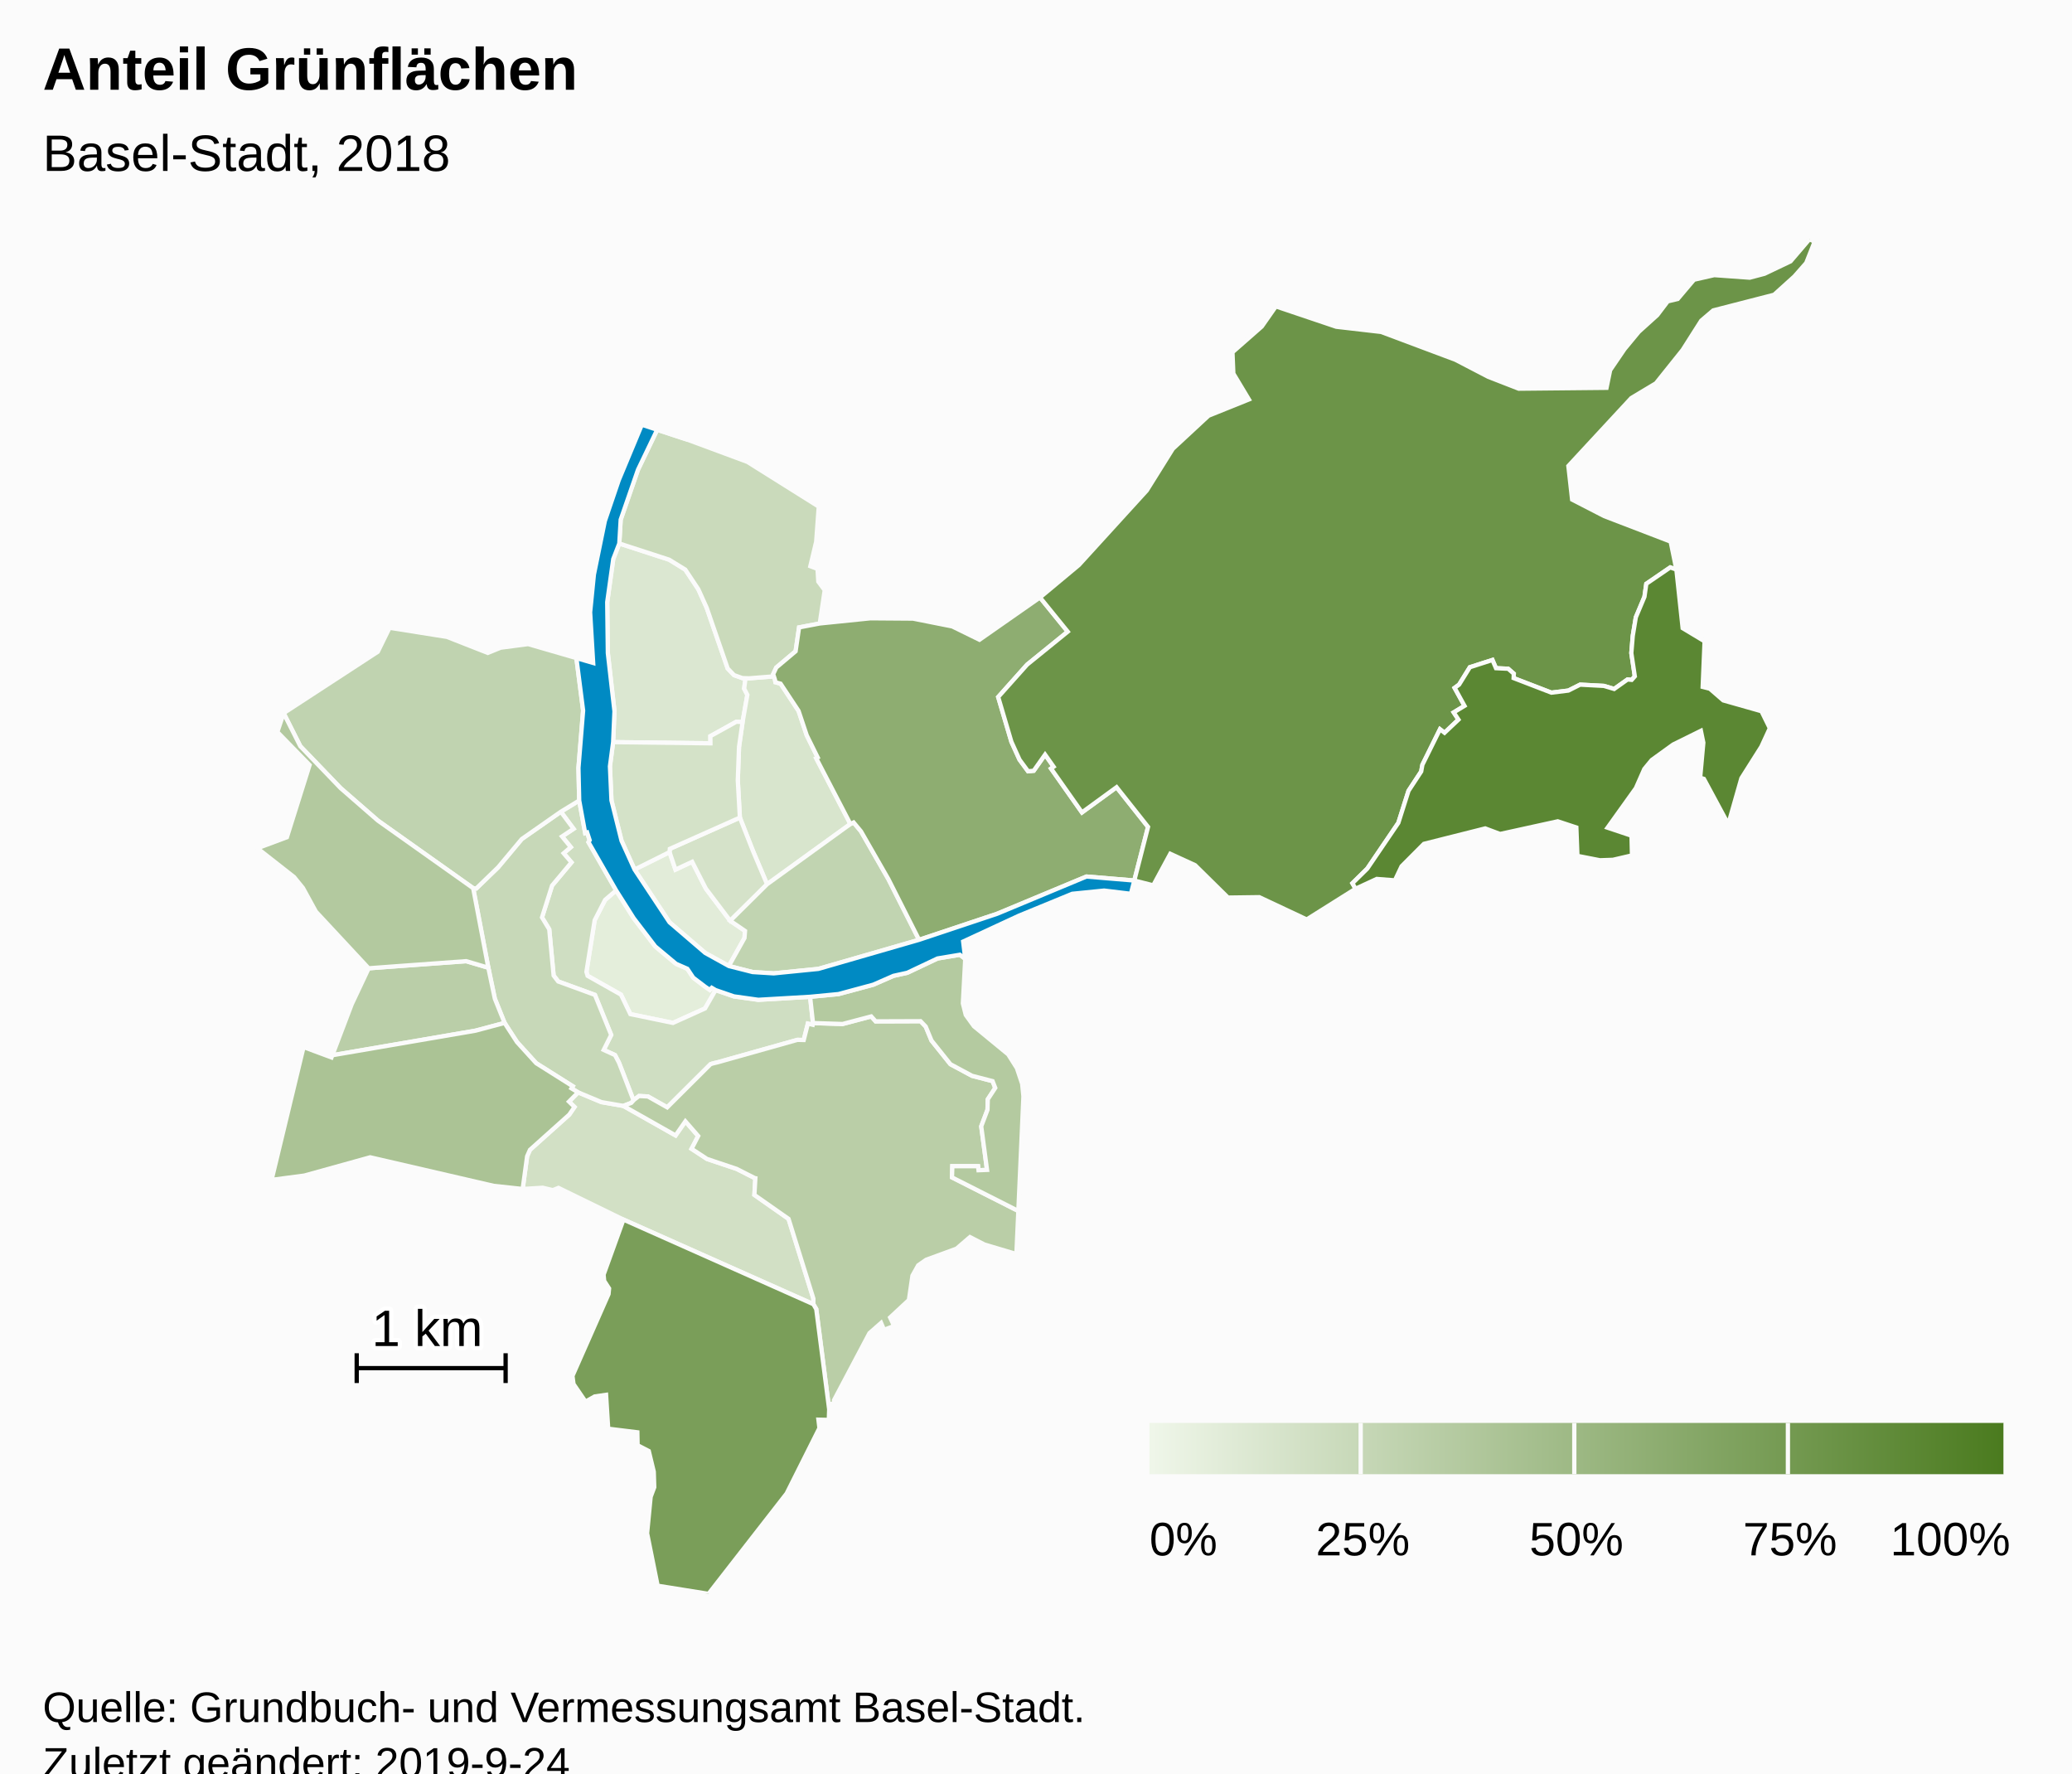
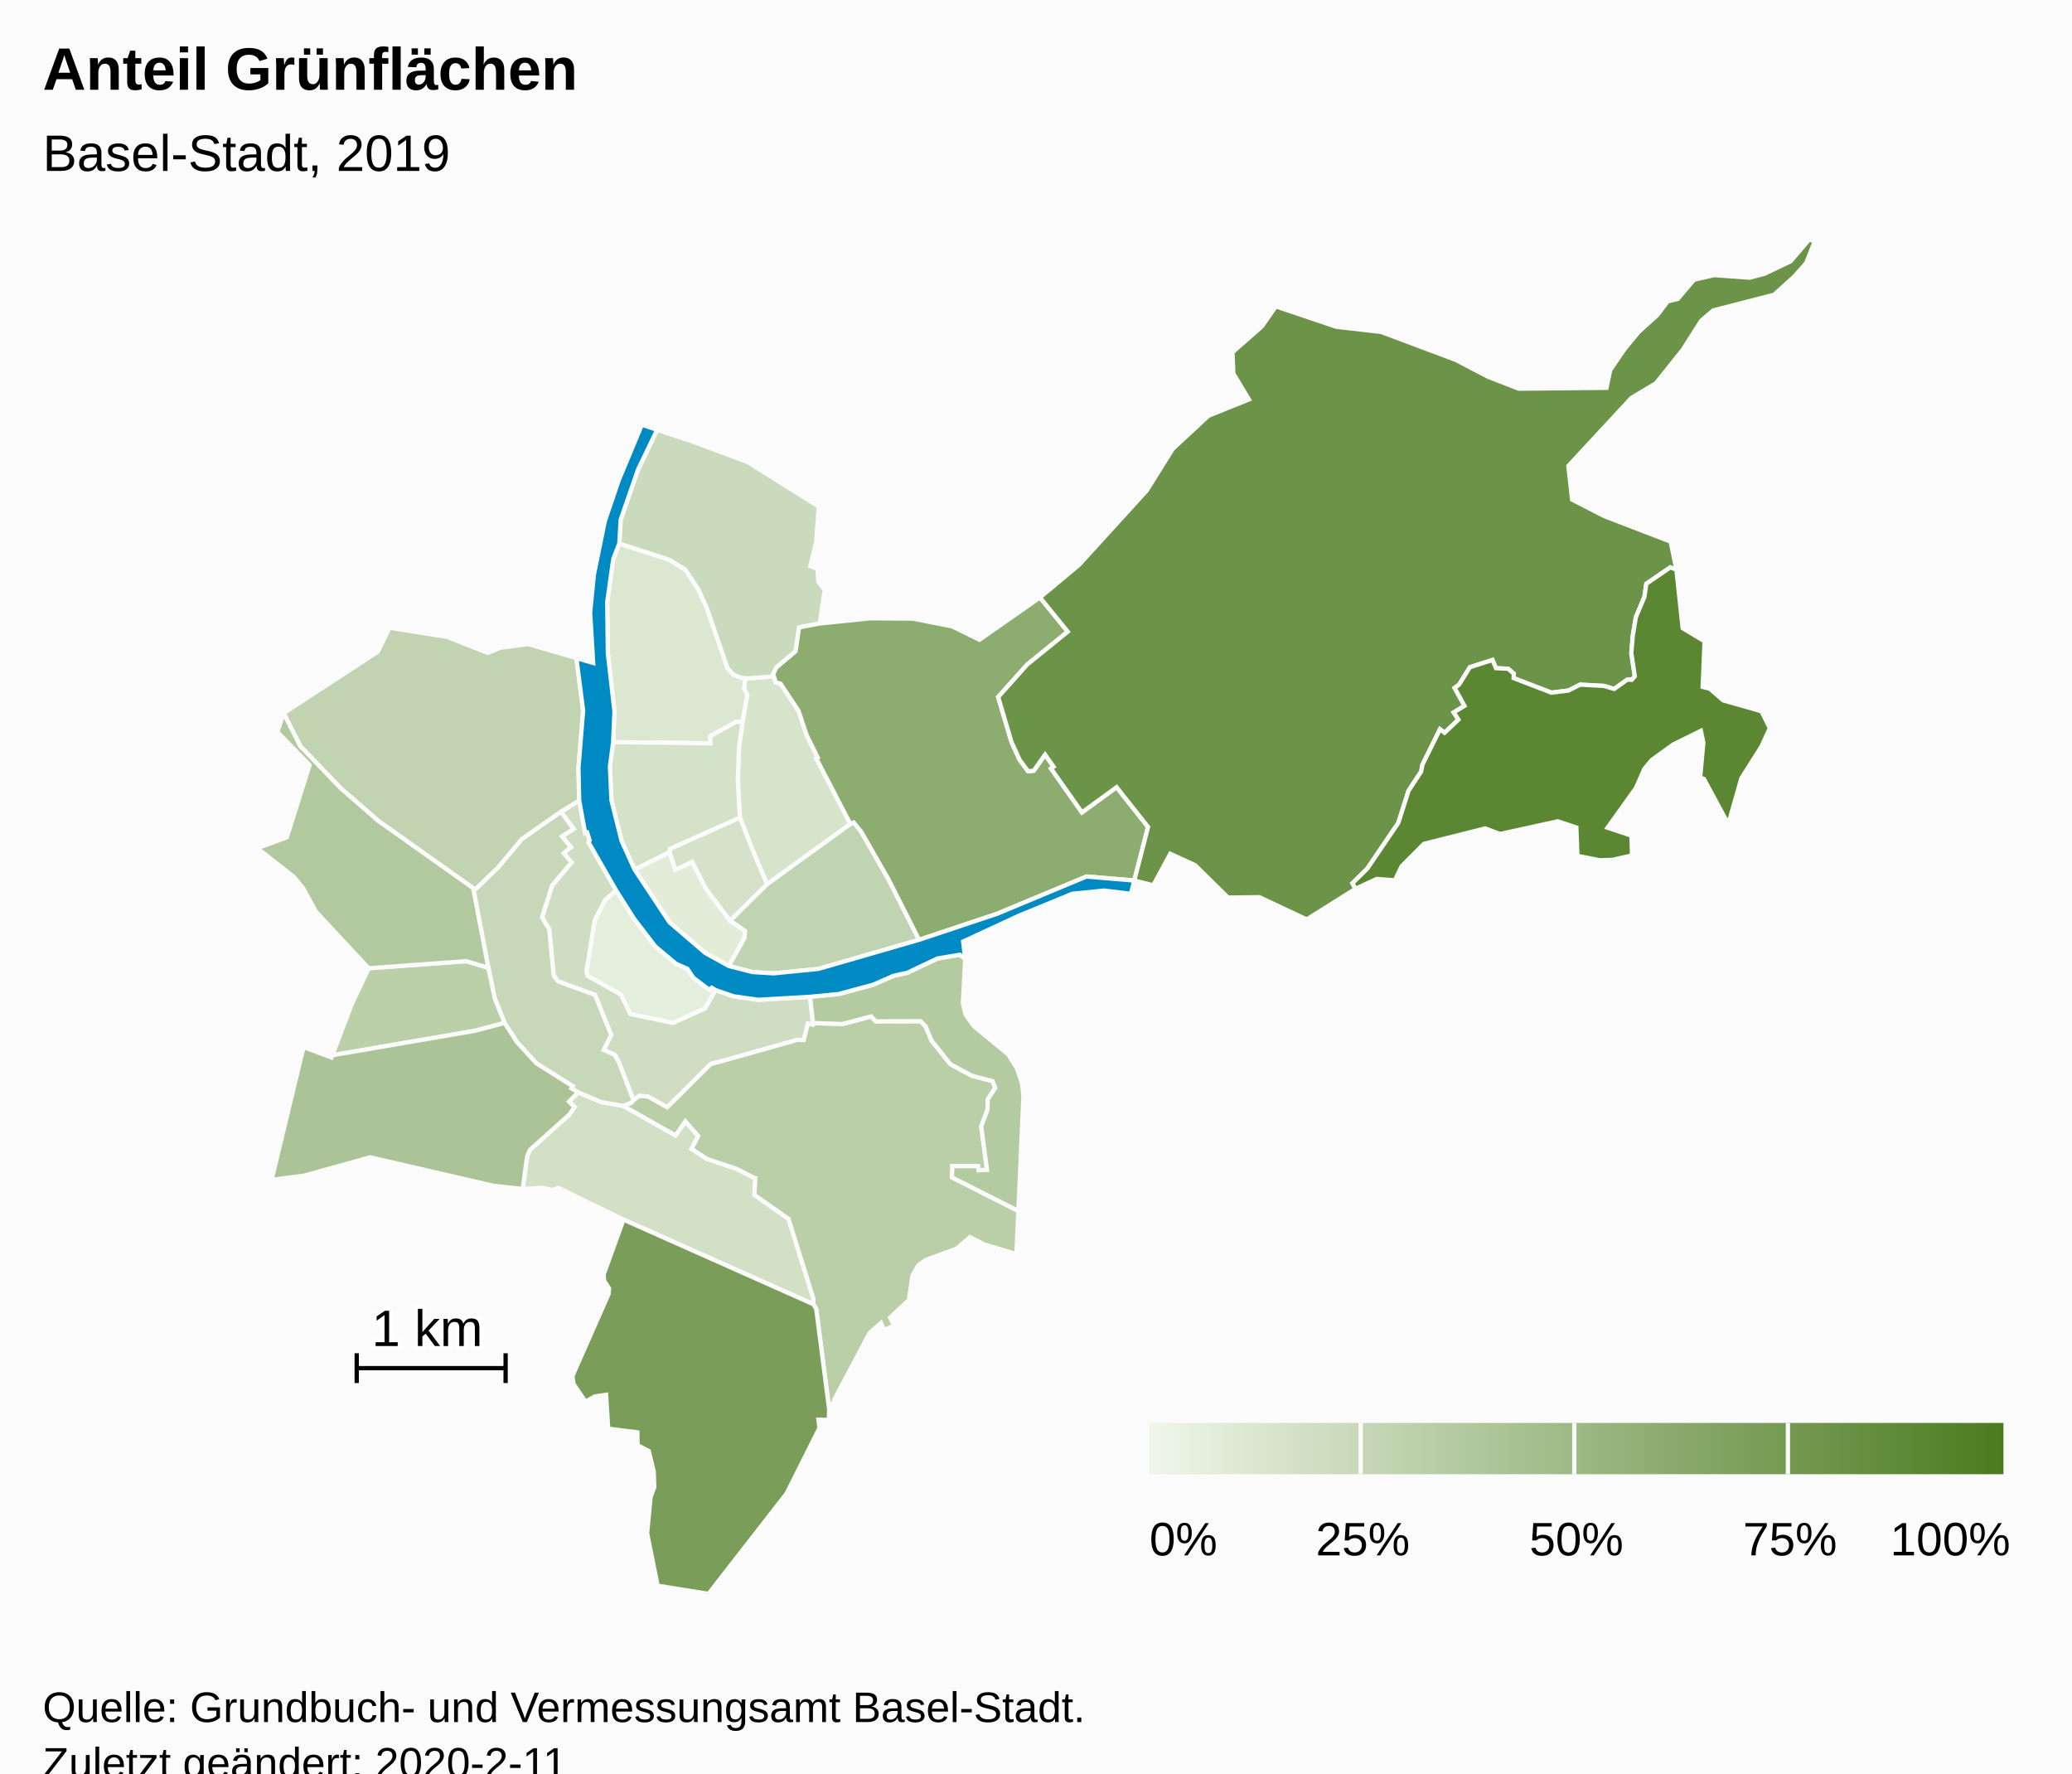
<svg xmlns="http://www.w3.org/2000/svg" version="1.1" class="highcharts-root" style="font-family:Arial;font-size:12px;" viewBox="0 0 485 415">
  <defs>
-     <linearGradient x1="0" y1="0" x2="1" y2="0" id="highcharts-6bxkshk-8">
+     <linearGradient x1="0" y1="0" x2="1" y2="0" id="highcharts-p9a11i4-8">
      <stop offset="0" stop-color="#eff6e9" stop-opacity="1" />
      <stop offset="1" stop-color="#4b7b1f" stop-opacity="1" />
    </linearGradient>
-     <clipPath id="highcharts-6bxkshk-9">
+     <clipPath id="highcharts-p9a11i4-9">
      <rect x="0" y="0" width="465" height="317" fill="none" />
    </clipPath>
-     <clipPath id="highcharts-6bxkshk-10">
+     <clipPath id="highcharts-p9a11i4-10">
      <rect x="0" y="0" width="465" height="317" fill="none" />
    </clipPath>
  </defs>
  <rect fill="#fbfbfb" class="highcharts-background" x="0" y="0" width="485" height="428" rx="0" ry="0" />
  <rect fill="none" class="highcharts-plot-background" x="10" y="56" width="465" height="317" />
  <g class="highcharts-pane-group" data-z-index="0" />
  <rect fill="none" class="highcharts-plot-border" data-z-index="1" x="10" y="56" width="465" height="317" />
  <g class="highcharts-series-group" data-z-index="3">
-     <g data-z-index="0.1" class="highcharts-series highcharts-series-0 highcharts-map-series highcharts-color-0 " transform="translate(10,56) scale(1 1)" stroke-width="1" clip-path="url(#highcharts-6bxkshk-10)">
+     <g data-z-index="0.1" class="highcharts-series highcharts-series-0 highcharts-map-series highcharts-color-0 " transform="translate(10,56) scale(1 1)" stroke-width="1" clip-path="url(#highcharts-p9a11i4-10)">
      <g transform="translate(0,0) scale(1 1)">
-         <path fill="rgb(228,238,219)" d="M 157.499 175.701 L 156.598 175.17 156.144 175.659 155.075 174.929 152.283 172.811 150.886 170.715 148.257 169.562 143.381 165.489 138.344 158.895 134.228 152.381 131.642 154.589 129.197 159.353 127.264 171.442 127.542 172.365 135.351 176.77 137.547 181.329 147.524 183.39 155.028 180.005 157.499 175.701 Z" stroke="#fbfbfb" stroke-width="inherit" class="highcharts-point highcharts-color-0" />
+         <path fill="rgb(228,238,220)" d="M 157.499 175.701 L 156.598 175.17 156.144 175.659 155.075 174.929 152.283 172.811 150.886 170.715 148.257 169.562 143.381 165.489 138.344 158.895 134.228 152.381 131.642 154.589 129.197 159.353 127.264 171.442 127.542 172.365 135.351 176.77 137.547 181.329 147.524 183.39 155.028 180.005 157.499 175.701 Z" stroke="#fbfbfb" stroke-width="inherit" class="highcharts-point highcharts-color-0" />
        <path fill="rgb(226,236,217)" d="M 160.6 170.072 L 164.262 163.525 164.392 161.864 160.917 159.483 155.23 151.967 152.017 145.68 148.113 147.511 146.718 143.41 138.535 147.497 146.709 159.836 155.075 167.016 160.6 170.072 Z" stroke="#fbfbfb" stroke-width="inherit" class="highcharts-point highcharts-color-0" />
-         <path fill="rgb(219,231,209)" d="M 163.816 112.989 L 162.375 112.898 156.279 116.28 156.295 117.958 133.516 117.677 133.83 110.446 132.279 96.852 132.132 84.911 133.545 74.828 134.962 71.188 146.634 74.983 150.407 77.299 153.46 81.9 155.408 86.21 160.332 100.443 161.819 101.992 163.754 102.689 164.506 102.713 164.506 102.713 164.189 105.163 164.938 106.62 163.816 112.989 Z" stroke="#fbfbfb" stroke-width="inherit" class="highcharts-point highcharts-color-0" />
-         <path fill="rgb(216,229,205)" d="M 171.403 103.076 L 171.51 103.671 172.712 103.994 176.923 110.368 178.833 116.074 181.398 121.262 181.055 121.448 189.055 136.836 169.551 150.938 167.398 145.867 166.205 143.035 163.183 135.336 162.696 126.585 162.987 118.776 163.816 112.989 164.938 106.62 164.189 105.163 164.506 102.713 164.506 102.713 165.377 102.741 171.149 102.283 171.403 103.076 Z" stroke="#fbfbfb" stroke-width="inherit" class="highcharts-point highcharts-color-0" />
+         <path fill="rgb(219,231,208)" d="M 163.816 112.989 L 162.375 112.898 156.279 116.28 156.295 117.958 133.516 117.677 133.83 110.446 132.279 96.852 132.132 84.911 133.545 74.828 134.962 71.188 146.634 74.983 150.407 77.299 153.46 81.9 155.408 86.21 160.332 100.443 161.819 101.992 163.754 102.689 164.506 102.713 164.506 102.713 164.189 105.163 164.938 106.62 163.816 112.989 Z" stroke="#fbfbfb" stroke-width="inherit" class="highcharts-point highcharts-color-0" />
+         <path fill="rgb(215,228,204)" d="M 171.403 103.076 L 171.51 103.671 172.712 103.994 176.923 110.368 178.833 116.074 181.398 121.262 181.055 121.448 189.055 136.836 169.551 150.938 167.398 145.867 166.205 143.035 163.183 135.336 162.696 126.585 162.987 118.776 163.816 112.989 164.938 106.62 164.189 105.163 164.506 102.713 164.506 102.713 165.377 102.741 171.149 102.283 171.403 103.076 Z" stroke="#fbfbfb" stroke-width="inherit" class="highcharts-point highcharts-color-0" />
        <path fill="rgb(213,226,201)" d="M 160.917 159.483 L 155.23 151.967 152.017 145.68 148.113 147.511 146.718 143.41 146.788 142.65 163.183 135.336 166.205 143.035 167.398 145.867 169.551 150.938 160.917 159.483 Z" stroke="#fbfbfb" stroke-width="inherit" class="highcharts-point highcharts-color-0" />
        <path fill="rgb(212,226,200)" d="M 163.816 112.989 L 162.987 118.776 162.696 126.585 163.183 135.336 146.788 142.65 146.718 143.41 138.535 147.497 135.486 140.77 133.125 131.307 132.767 123.342 133.516 117.677 156.295 117.958 156.279 116.28 162.375 112.898 163.816 112.989 Z" stroke="#fbfbfb" stroke-width="inherit" class="highcharts-point highcharts-color-0" />
        <path fill="rgb(210,224,197)" d="M 135.884 202.803 L 135.941 202.824 148.134 209.717 150.43 206.419 153.428 209.851 151.877 212.851 155.494 215.224 162.439 217.55 166.562 219.646 166.593 219.679 166.602 219.691 166.658 219.707 166.811 219.732 166.585 223.64 174.58 229.246 180.392 247.911 180.38 249.21 135.937 229.419 120.729 221.994 119.396 222.524 117.04 221.961 112.341 222.253 113.384 214.605 114.049 213.091 123.252 204.845 124.473 203.06 123.182 201.802 125.33 199.645 130.782 201.92 135.884 202.803 Z" stroke="#fbfbfb" stroke-width="inherit" class="highcharts-point highcharts-color-0" />
        <path fill="rgb(207,222,194)" d="M 121.275 133.966 L 124.253 137.962 121.554 139.754 123.608 142.254 121.933 143.684 123.765 145.818 119.229 151.236 116.868 158.693 118.562 161.485 119.59 172.302 120.66 173.689 129.26 176.832 133.063 186.201 131.31 189.702 133.959 190.917 134.859 192.639 135.028 193.06 135.577 194.464 138.293 201.518 138.293 201.518 138.423 201.375 139.575 200.494 141.666 200.6 146.177 203.146 156.302 193.06 156.709 192.915 157.154 192.798 157.987 192.601 176.619 187.361 176.735 187.35 178.135 187.386 179.102 183.551 180.23 183.815 180.3 183.42 179.62 177.274 167.502 177.978 161.785 177.176 157.499 175.701 155.028 180.005 147.524 183.39 137.547 181.329 135.351 176.77 127.542 172.365 127.264 171.442 129.197 159.353 131.642 154.589 134.228 152.381 127.748 141.084 128.022 140.633 127.432 138.812 126.973 138.959 125.579 131.345 121.275 133.966 Z" stroke="#fbfbfb" stroke-width="inherit" class="highcharts-point highcharts-color-0" />
-         <path fill="rgb(202,218,187)" d="M 163.754 102.689 L 161.819 101.992 160.332 100.443 155.408 86.21 153.46 81.9 150.407 77.299 146.634 74.983 134.962 71.188 135.284 65.618 139.335 53.928 143.827 44.575 151.067 46.95 164.966 52.101 181.647 62.565 181.045 70.783 179.679 76.506 181.358 77.133 181.544 80.105 183.043 82.121 181.878 89.91 177.043 90.831 176.23 96.415 171.705 100.224 170.984 101.767 171.149 102.283 165.377 102.741 164.506 102.713 163.754 102.689 Z" stroke="#fbfbfb" stroke-width="inherit" class="highcharts-point highcharts-color-0" />
+         <path fill="rgb(202,218,188)" d="M 163.754 102.689 L 161.819 101.992 160.332 100.443 155.408 86.21 153.46 81.9 150.407 77.299 146.634 74.983 134.962 71.188 135.284 65.618 139.335 53.928 143.827 44.575 151.067 46.95 164.966 52.101 181.647 62.565 181.045 70.783 179.679 76.506 181.358 77.133 181.544 80.105 183.043 82.121 181.878 89.91 177.043 90.831 176.23 96.415 171.705 100.224 170.984 101.767 171.149 102.283 165.377 102.741 164.506 102.713 163.754 102.689 Z" stroke="#fbfbfb" stroke-width="inherit" class="highcharts-point highcharts-color-0" />
        <path fill="rgb(199,216,184)" d="M 121.275 133.966 L 124.253 137.962 121.554 139.754 123.608 142.254 121.933 143.684 123.765 145.818 119.229 151.236 116.868 158.693 118.562 161.485 119.59 172.302 120.66 173.689 129.26 176.832 133.063 186.201 131.31 189.702 133.959 190.917 134.859 192.639 135.028 193.06 135.577 194.464 138.293 201.518 138.293 201.518 137.765 202.101 135.913 202.813 135.884 202.803 130.782 201.92 125.33 199.645 123.767 198.707 124.071 198.212 115.516 192.819 111.016 187.873 108.11 183.387 105.833 177.737 104.303 170.466 100.759 151.859 101.475 151.925 106.593 146.975 112.133 140.356 121.275 133.966 Z" stroke="#fbfbfb" stroke-width="inherit" class="highcharts-point highcharts-color-0" />
        <path fill="rgb(193,212,177)" d="M 160.917 159.483 L 169.551 150.938 189.055 136.836 189.804 136.474 191.537 138.558 197.964 149.763 205.131 163.94 181.565 170.746 171.108 171.791 166.174 171.486 160.6 170.072 164.262 163.525 164.392 161.864 160.917 159.483 Z" stroke="#fbfbfb" stroke-width="inherit" class="highcharts-point highcharts-color-0" />
-         <path fill="rgb(192,211,176)" d="M 121.275 133.966 L 112.133 140.356 106.593 146.975 101.475 151.925 100.759 151.859 78.467 136.05 69.733 128.445 60.293 118.632 56.393 110.894 78.431 96.531 81.183 90.91 94.625 93.046 104.175 96.798 107.187 95.576 113.625 94.733 124.918 98.005 126.494 110.293 125.404 123.705 125.579 131.345 121.275 133.966 Z" stroke="#fbfbfb" stroke-width="inherit" class="highcharts-point highcharts-color-0" />
-         <path fill="rgb(186,206,168)" d="M 79.844 170.341 L 76.296 170.603 72.323 179.035 67.793 190.952 101.329 185.197 108.11 183.387 105.833 177.737 104.303 170.466 99.12 168.936 83.079 170.102 79.844 170.341 Z" stroke="#fbfbfb" stroke-width="inherit" class="highcharts-point highcharts-color-0" />
-         <path fill="rgb(186,206,167)" d="M 135.941 202.824 L 148.134 209.717 150.43 206.419 153.428 209.851 151.877 212.851 155.494 215.224 162.439 217.55 166.562 219.646 166.593 219.679 166.602 219.691 166.658 219.707 166.811 219.732 166.585 223.64 174.58 229.246 180.392 247.911 180.38 249.21 181.063 250.358 184.087 273.822 184.261 272.575 185.286 272.432 185.221 271.679 193.517 255.989 196.239 253.598 196.934 255.214 199.278 254.309 198.352 252.32 202.748 248.235 203.579 242.531 204.929 240.116 206.774 238.826 213.898 236.216 217.046 233.511 220.448 235.256 227.911 237.472 228.366 227.399 212.838 219.541 212.917 216.919 218.937 216.922 219.041 217.862 221.037 217.782 219.681 207.589 221.146 203.718 221.217 201.262 222.959 198.6 222.339 197.01 217.52 195.763 212.467 193.046 208.04 187.514 206.679 184.231 205.481 182.984 194.971 183.022 193.933 181.866 187.216 183.64 180.3 183.42 180.23 183.815 179.102 183.551 178.135 187.386 176.735 187.35 176.619 187.361 157.987 192.601 157.154 192.798 156.709 192.915 156.302 193.06 146.177 203.146 141.666 200.6 139.575 200.494 138.423 201.375 138.293 201.518 137.765 202.101 135.913 202.813 135.941 202.824 Z" stroke="#fbfbfb" stroke-width="inherit" class="highcharts-point highcharts-color-0" />
+         <path fill="rgb(193,211,176)" d="M 121.275 133.966 L 112.133 140.356 106.593 146.975 101.475 151.925 100.759 151.859 78.467 136.05 69.733 128.445 60.293 118.632 56.393 110.894 78.431 96.531 81.183 90.91 94.625 93.046 104.175 96.798 107.187 95.576 113.625 94.733 124.918 98.005 126.494 110.293 125.404 123.705 125.579 131.345 121.275 133.966 Z" stroke="#fbfbfb" stroke-width="inherit" class="highcharts-point highcharts-color-0" />
+         <path fill="rgb(187,207,168)" d="M 79.844 170.341 L 76.296 170.603 72.323 179.035 67.793 190.952 101.329 185.197 108.11 183.387 105.833 177.737 104.303 170.466 99.12 168.936 83.079 170.102 79.844 170.341 Z" stroke="#fbfbfb" stroke-width="inherit" class="highcharts-point highcharts-color-0" />
+         <path fill="rgb(186,206,168)" d="M 135.941 202.824 L 148.134 209.717 150.43 206.419 153.428 209.851 151.877 212.851 155.494 215.224 162.439 217.55 166.562 219.646 166.593 219.679 166.602 219.691 166.658 219.707 166.811 219.732 166.585 223.64 174.58 229.246 180.392 247.911 180.38 249.21 181.063 250.358 184.087 273.822 184.261 272.575 185.286 272.432 185.221 271.679 193.517 255.989 196.239 253.598 196.934 255.214 199.278 254.309 198.352 252.32 202.748 248.235 203.579 242.531 204.929 240.116 206.774 238.826 213.898 236.216 217.046 233.511 220.448 235.256 227.911 237.472 228.366 227.399 212.838 219.541 212.917 216.919 218.937 216.922 219.041 217.862 221.037 217.782 219.681 207.589 221.146 203.718 221.217 201.262 222.959 198.6 222.339 197.01 217.52 195.763 212.467 193.046 208.04 187.514 206.679 184.231 205.481 182.984 194.971 183.022 193.933 181.866 187.216 183.64 180.3 183.42 180.23 183.815 179.102 183.551 178.135 187.386 176.735 187.35 176.619 187.361 157.987 192.601 157.154 192.798 156.709 192.915 156.302 193.06 146.177 203.146 141.666 200.6 139.575 200.494 138.423 201.375 138.293 201.518 137.765 202.101 135.913 202.813 135.941 202.824 Z" stroke="#fbfbfb" stroke-width="inherit" class="highcharts-point highcharts-color-0" />
        <path fill="rgb(180,202,160)" d="M 215.934 168.4 L 215.381 178.829 216.062 181.531 217.969 184.165 225.998 190.763 228.028 193.968 229.259 197.647 229.555 200.58 228.366 227.399 212.838 219.541 212.917 216.919 218.937 216.922 219.041 217.862 221.037 217.782 219.681 207.589 221.146 203.718 221.217 201.262 222.959 198.6 222.339 197.01 217.52 195.763 212.467 193.046 208.04 187.514 206.679 184.231 205.481 182.984 194.971 183.022 193.933 181.866 187.216 183.64 180.3 183.42 179.62 177.274 186.271 176.636 194.407 174.44 199.141 172.37 202.375 171.652 209.451 168.305 214.679 167.434 215.934 168.4 Z" stroke="#fbfbfb" stroke-width="inherit" class="highcharts-point highcharts-color-0" />
-         <path fill="rgb(179,201,159)" d="M 79.844 170.341 L 76.296 170.603 63.941 157.334 60.916 151.809 58.833 149.249 50.241 142.513 57.155 139.93 62.468 123.029 54.926 115.298 56.393 110.894 60.293 118.632 69.733 128.445 78.467 136.05 100.759 151.859 104.303 170.466 99.12 168.936 83.079 170.102 79.844 170.341 Z" stroke="#fbfbfb" stroke-width="inherit" class="highcharts-point highcharts-color-0" />
-         <path fill="rgb(171,195,149)" d="M 123.182 201.802 L 124.473 203.06 123.252 204.845 114.049 213.091 113.384 214.605 112.341 222.253 105.568 221.523 76.646 214.839 61.241 219.111 53.571 220.12 61.057 189.036 67.596 191.469 67.793 190.952 101.329 185.197 108.11 183.387 111.016 187.873 115.516 192.819 124.071 198.212 123.767 198.707 125.33 199.645 123.182 201.802 Z" stroke="#fbfbfb" stroke-width="inherit" class="highcharts-point highcharts-color-0" />
-         <path fill="rgb(142,173,113)" d="M 171.403 103.076 L 171.51 103.671 172.712 103.994 176.923 110.368 178.833 116.074 181.398 121.262 181.055 121.448 189.055 136.836 189.804 136.474 191.537 138.558 197.964 149.763 205.131 163.94 223.394 157.848 244.309 149.134 255.51 150.066 255.51 150.066 258.729 137.517 251.362 128.226 243.255 134.127 236.542 124.6 236.02 123.859 236.625 123.433 234.625 120.595 231.965 124.375 230.641 124.497 228.64 121.774 226.739 117.585 225.284 112.658 223.649 107.121 230.418 99.542 239.93 91.826 233.433 83.818 219.267 93.719 212.895 90.595 203.702 88.769 193.753 88.695 181.878 89.91 177.043 90.831 176.23 96.415 171.705 100.224 170.984 101.767 171.403 103.076 Z" stroke="#fbfbfb" stroke-width="inherit" class="highcharts-point highcharts-color-0" />
+         <path fill="rgb(178,200,158)" d="M 79.844 170.341 L 76.296 170.603 63.941 157.334 60.916 151.809 58.833 149.249 50.241 142.513 57.155 139.93 62.468 123.029 54.926 115.298 56.393 110.894 60.293 118.632 69.733 128.445 78.467 136.05 100.759 151.859 104.303 170.466 99.12 168.936 83.079 170.102 79.844 170.341 Z" stroke="#fbfbfb" stroke-width="inherit" class="highcharts-point highcharts-color-0" />
+         <path fill="rgb(171,195,150)" d="M 123.182 201.802 L 124.473 203.06 123.252 204.845 114.049 213.091 113.384 214.605 112.341 222.253 105.568 221.523 76.646 214.839 61.241 219.111 53.571 220.12 61.057 189.036 67.596 191.469 67.793 190.952 101.329 185.197 108.11 183.387 111.016 187.873 115.516 192.819 124.071 198.212 123.767 198.707 125.33 199.645 123.182 201.802 Z" stroke="#fbfbfb" stroke-width="inherit" class="highcharts-point highcharts-color-0" />
+         <path fill="rgb(141,173,112)" d="M 171.403 103.076 L 171.51 103.671 172.712 103.994 176.923 110.368 178.833 116.074 181.398 121.262 181.055 121.448 189.055 136.836 189.804 136.474 191.537 138.558 197.964 149.763 205.131 163.94 223.394 157.848 244.309 149.134 255.51 150.066 255.51 150.066 258.729 137.517 251.362 128.226 243.255 134.127 236.542 124.6 236.02 123.859 236.625 123.433 234.625 120.595 231.965 124.375 230.641 124.497 228.64 121.774 226.739 117.585 225.284 112.658 223.649 107.121 230.418 99.542 239.93 91.826 233.433 83.818 219.267 93.719 212.895 90.595 203.702 88.769 193.753 88.695 181.878 89.91 177.043 90.831 176.23 96.415 171.705 100.224 170.984 101.767 171.403 103.076 Z" stroke="#fbfbfb" stroke-width="inherit" class="highcharts-point highcharts-color-0" />
        <path fill="rgb(122,158,89)" d="M 135.937 229.419 L 180.38 249.21 181.063 250.358 184.087 273.822 184.001 276.293 181.572 276.239 181.807 278.203 174.134 293.503 155.841 317 143.935 315.096 141.47 302.832 142.301 294.297 143.144 292.046 143.031 288.415 141.865 283.579 139.248 282.225 139.188 279.194 132.364 278.355 131.867 270.422 129.207 270.804 127.061 272.016 124.244 267.893 123.999 265.997 132.443 246.854 132.572 245.537 131.42 243.75 131.285 242.295 135.937 229.419 Z" stroke="#fbfbfb" stroke-width="inherit" class="highcharts-point highcharts-color-0" />
        <path fill="rgb(108,148,72)" d="M 236.02 123.859 L 236.625 123.433 234.625 120.595 231.965 124.375 230.641 124.497 228.64 121.774 226.739 117.585 225.284 112.658 223.649 107.121 230.418 99.542 239.93 91.826 233.433 83.818 242.529 76.243 258.434 58.79 264.53 49.032 272.882 41.288 282.337 37.479 278.695 31.418 278.49 26.44 285.347 20.421 288.65 15.702 302.785 20.466 313.295 21.681 330.683 28.195 338.376 32.192 345.489 34.96 366.047 34.759 366.893 30.638 370.245 25.711 373.592 21.662 377.915 17.76 380.371 14.522 382.711 13.968 386.519 9.462 391.261 8.386 399.56 8.981 403.043 8.059 409.124 5.157 413.534 0 414.759 0.549 412.793 5.53 410.02 8.684 405.26 12.982 391.017 16.645 388.217 19.035 383.87 25.872 377.606 33.698 371.846 37.145 357.11 53.048 357.991 60.916 365.52 64.79 381.052 70.75 382.395 77.294 380.964 76.786 375.356 80.619 374.924 83.662 372.906 88.459 372.19 92.784 371.851 96.838 372.668 102.284 371.94 103.104 371.558 103.069 370.963 103.015 367.835 105.235 365.426 104.519 359.868 104.225 357.111 105.61 353.14 106.098 344.3 102.693 344.341 101.655 343.023 100.506 340.167 100.371 339.342 98.448 334.052 100.152 331.533 104.219 330.489 104.983 332.803 109.184 330.274 110.716 331.386 112.408 328.128 115.488 327.062 114.67 322.944 122.984 322.666 124.548 319.695 129.074 317.317 136.568 310.046 147.276 306.564 150.702 307.301 151.991 295.865 159.176 284.765 153.96 277.444 154.057 269.742 146.473 263.934 143.81 259.946 151.193 255.51 150.066 258.729 137.517 251.362 128.226 243.255 134.127 236.542 124.6 236.02 123.859 Z" stroke="#fbfbfb" stroke-width="inherit" class="highcharts-point highcharts-color-0" />
        <path fill="rgb(91,135,51)" d="M 371.94 103.104 L 372.668 102.284 371.851 96.838 372.19 92.784 372.906 88.459 374.924 83.662 375.356 80.619 380.964 76.786 382.395 77.294 383.863 91.004 388.995 94.085 388.549 104.752 390.216 105.173 393.368 107.908 402.318 110.447 404.272 114.421 402.285 118.735 397.612 126.122 394.549 136.882 388.836 126.276 387.962 126.008 388.706 117.814 388.135 115.031 381.646 118.233 376.619 121.862 374.893 123.955 372.916 128.439 366.287 137.696 371.894 139.576 372.004 144.181 367.544 145.218 364.497 145.323 359.235 144.295 358.983 137.65 354.623 136.211 341.123 139.174 337.649 137.871 323.297 141.483 318.077 146.723 316.511 150.024 312.262 149.693 307.301 151.991 306.564 150.702 310.046 147.276 317.317 136.568 319.695 129.074 322.666 124.548 322.944 122.984 327.062 114.67 328.128 115.488 331.386 112.408 330.274 110.716 332.803 109.184 330.489 104.983 331.533 104.219 334.052 100.152 339.342 98.448 340.167 100.371 343.023 100.506 344.341 101.655 344.3 102.693 353.14 106.098 357.111 105.61 359.868 104.225 365.426 104.519 367.835 105.235 370.963 103.015 371.558 103.069 371.94 103.104 Z" stroke="#fbfbfb" stroke-width="inherit" class="highcharts-point highcharts-color-0" />
      </g>
    </g>
    <g data-z-index="0.1" class="highcharts-markers highcharts-series-0 highcharts-map-series highcharts-color-0 " transform="translate(10,56) scale(1 1)" clip-path="none" />
-     <g data-z-index="0.1" class="highcharts-series highcharts-series-1 highcharts-map-series highcharts-color-1 " visibility="hidden" transform="translate(10,56) scale(1 1)" clip-path="url(#highcharts-6bxkshk-10)" />
+     <g data-z-index="0.1" class="highcharts-series highcharts-series-1 highcharts-map-series highcharts-color-1 " visibility="hidden" transform="translate(10,56) scale(1 1)" clip-path="url(#highcharts-p9a11i4-10)" />
    <g data-z-index="0.1" class="highcharts-markers highcharts-series-1 highcharts-map-series highcharts-color-1 " visibility="hidden" transform="translate(10,56) scale(1 1)" clip-path="none" />
-     <g data-z-index="0.1" class="highcharts-series highcharts-series-2 highcharts-map-series " transform="translate(10,56) scale(1 1)" stroke-width="1" clip-path="url(#highcharts-6bxkshk-10)">
+     <g data-z-index="0.1" class="highcharts-series highcharts-series-2 highcharts-map-series " transform="translate(10,56) scale(1 1)" stroke-width="1" clip-path="url(#highcharts-p9a11i4-10)">
      <g transform="translate(0,0) scale(1 1)">
        <path fill="#008AC3" d="M 160.6 170.072 L 166.174 171.486 171.108 171.791 181.565 170.746 205.131 163.94 223.394 157.848 244.309 149.134 255.51 150.066 254.712 153.175 248.443 152.417 240.984 153.17 228.529 158.284 215.447 164.346 215.934 168.4 214.679 167.434 209.451 168.305 202.375 171.652 199.141 172.37 194.407 174.44 186.271 176.636 179.62 177.274 167.502 177.978 161.785 177.176 157.499 175.701 156.598 175.17 156.144 175.659 155.075 174.929 152.283 172.811 150.886 170.715 148.257 169.562 143.381 165.489 138.344 158.895 134.228 152.381 127.748 141.084 128.022 140.633 127.432 138.812 126.973 138.959 125.579 131.345 125.404 123.705 126.494 110.293 124.918 98.005 128.847 99.153 128.136 87.292 129.017 78.474 131.58 65.937 134.826 56.393 140.241 43.398 151.067 46.95 143.827 44.575 139.335 53.928 135.284 65.618 134.962 71.188 133.545 74.828 132.132 84.911 132.279 96.852 133.83 110.446 133.516 117.677 132.767 123.342 133.125 131.307 135.486 140.77 138.535 147.497 146.709 159.836 155.075 167.016 160.6 170.072 Z" stroke="#fbfbfb" stroke-width="inherit" class="highcharts-point" />
      </g>
    </g>
    <g data-z-index="0.1" class="highcharts-markers highcharts-series-2 highcharts-map-series " transform="translate(10,56) scale(1 1)" clip-path="none" />
-     <g data-z-index="0.1" class="highcharts-series highcharts-series-3 highcharts-mapline-series " transform="translate(10,56) scale(1 1)" stroke-width="1" clip-path="url(#highcharts-6bxkshk-10)">
+     <g data-z-index="0.1" class="highcharts-series highcharts-series-3 highcharts-mapline-series " transform="translate(10,56) scale(1 1)" stroke-width="1" clip-path="url(#highcharts-p9a11i4-10)">
      <g transform="translate(0,0) scale(1 1)">
        <path fill="none" d="M 73.496 260.693 L 73.496 267.664 73.496 264.179 108.351 264.179 108.351 260.693 108.351 267.664" stroke="black" stroke-width="inherit" class="highcharts-point" />
      </g>
    </g>
    <g data-z-index="0.1" class="highcharts-markers highcharts-series-3 highcharts-mapline-series " transform="translate(10,56) scale(1 1)" clip-path="none" />
  </g>
  <text x="10" text-anchor="start" class="highcharts-title" data-z-index="4" style="color:#000000;font-size:14px;font-weight:bold;font-family:Arial;fill:#000000;" y="21">
    <tspan>Anteil Grünflächen</tspan>
  </text>
  <text x="10" text-anchor="start" class="highcharts-subtitle" data-z-index="4" style="color:#000000;font-size:12px;font-weight:normal;font-family:Arial;fill:#000000;" y="40">
-     <tspan>Basel-Stadt, 2018</tspan>
+     <tspan>Basel-Stadt, 2019</tspan>
  </text>
-   <g data-z-index="6" class="highcharts-data-labels highcharts-series-3 highcharts-mapline-series " visibility="visible" transform="translate(10,56) scale(1 1)" clip-path="url(#highcharts-6bxkshk-9)">
+   <g data-z-index="6" class="highcharts-data-labels highcharts-series-3 highcharts-mapline-series " visibility="visible" transform="translate(10,56) scale(1 1)" clip-path="url(#highcharts-p9a11i4-9)">
    <g class="highcharts-label highcharts-data-label highcharts-data-label-color-undefined " data-z-index="1" transform="translate(77,247)">
      <text x="0" data-z-index="1" style="font-size:12px;font-weight:normal;color:black;fill:black;" y="12">
        <tspan x="0" y="12" class="highcharts-text-outline" fill="#FFFFFF" stroke="#FFFFFF" stroke-width="2px" stroke-linejoin="round" style="">1 km</tspan>
        <tspan x="0" y="12">1 km</tspan>
      </text>
    </g>
  </g>
  <g class="highcharts-legend" data-z-index="7" transform="translate(261,326)">
    <rect fill="none" class="highcharts-legend-box" rx="0" ry="0" x="0" y="0" width="214" height="47" visibility="visible" />
    <g data-z-index="1">
      <g>
        <g class="highcharts-legend-item highcharts-undefined-series highcharts-color-undefined" data-z-index="1" transform="translate(8,3)">
-           <rect x="0" y="4" width="200" height="12" fill="url(#highcharts-6bxkshk-8)" data-z-index="1" />
+           <rect x="0" y="4" width="200" height="12" fill="url(#highcharts-p9a11i4-8)" data-z-index="1" />
          <g class="highcharts-grid highcharts-coloraxis-grid " data-z-index="1">
            <path fill="none" stroke="#fbfbfb" stroke-width="1" data-z-index="1" class="highcharts-grid-line" d="M -0.5 4 L -0.5 16" opacity="1" />
            <path fill="none" stroke="#fbfbfb" stroke-width="1" data-z-index="1" class="highcharts-grid-line" d="M 49.5 4 L 49.5 16" opacity="1" />
            <path fill="none" stroke="#fbfbfb" stroke-width="1" data-z-index="1" class="highcharts-grid-line" d="M 99.5 4 L 99.5 16" opacity="1" />
            <path fill="none" stroke="#fbfbfb" stroke-width="1" data-z-index="1" class="highcharts-grid-line" d="M 149.5 4 L 149.5 16" opacity="1" />
            <path fill="none" stroke="#fbfbfb" stroke-width="1" data-z-index="1" class="highcharts-grid-line" d="M 200.5 4 L 200.5 16" opacity="1" />
          </g>
          <text x="21" style="color:#333333;font-size:12px;font-weight:bold;cursor:pointer;fill:#333333;" text-anchor="start" data-z-index="2" y="15" />
          <g class="highcharts-axis highcharts-coloraxis " data-z-index="2">
            <path fill="none" class="highcharts-axis-line" data-z-index="7" d="M 0 16 L 200 16" />
          </g>
          <g class="highcharts-axis-labels highcharts-coloraxis-labels " data-z-index="7">
            <text x="8" style="color:black;cursor:default;font-size:11px;fill:black;" text-anchor="middle" transform="translate(0,0)" y="35" opacity="1">0%</text>
            <text x="50" style="color:black;cursor:default;font-size:11px;fill:black;" text-anchor="middle" transform="translate(0,0)" y="35" opacity="1">25%</text>
            <text x="100" style="color:black;cursor:default;font-size:11px;fill:black;" text-anchor="middle" transform="translate(0,0)" y="35" opacity="1">50%</text>
            <text x="150" style="color:black;cursor:default;font-size:11px;fill:black;" text-anchor="middle" transform="translate(0,0)" y="35" opacity="1">75%</text>
            <text x="187.5" style="color:black;cursor:default;font-size:11px;fill:black;" text-anchor="middle" transform="translate(0,0)" y="35" opacity="1">
              <tspan>100%</tspan>
            </text>
          </g>
        </g>
      </g>
    </g>
  </g>
  <text x="10" class="highcharts-credits" text-anchor="start" data-z-index="8" style="cursor:default;color:#000000;font-size:10px;fill:#000000;" y="403">
    <tspan>Quelle: Grundbuch- und Vermessungsamt Basel-Stadt.</tspan>
-     <tspan x="10" dy="13">Zuletzt geändert: 2019-9-24</tspan>
+     <tspan x="10" dy="13">Zuletzt geändert: 2020-2-11</tspan>
  </text>
</svg>
